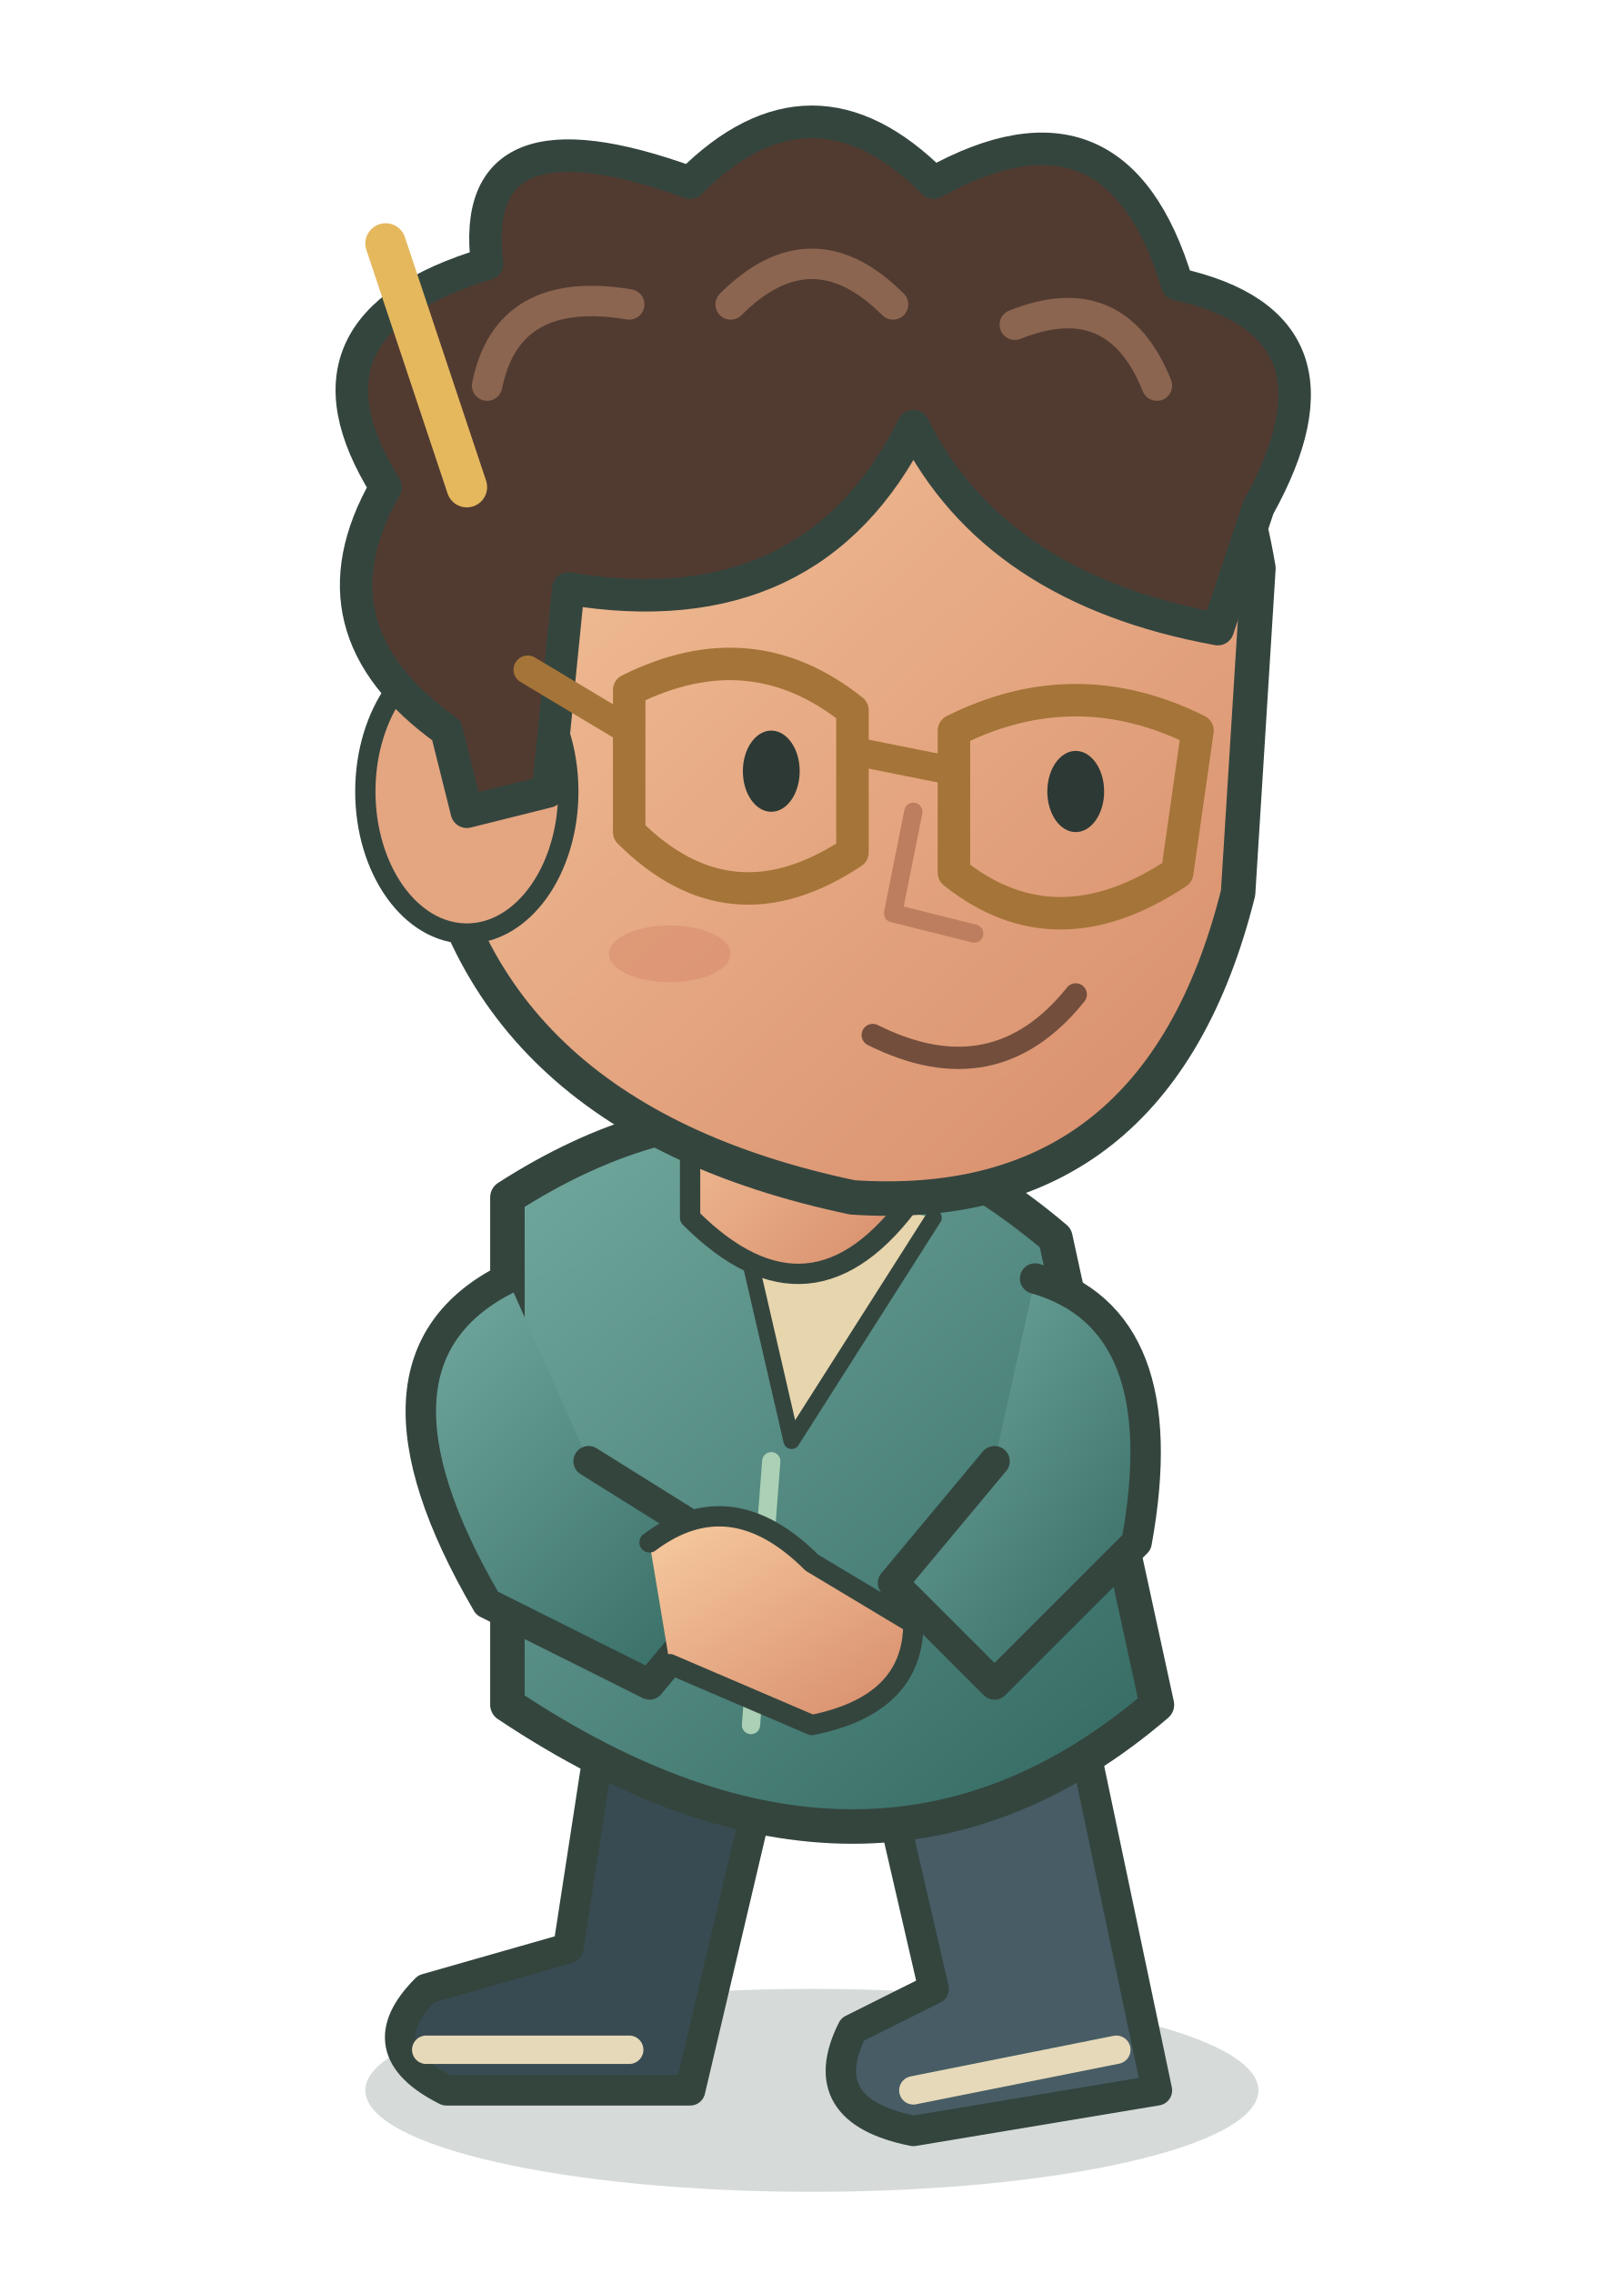
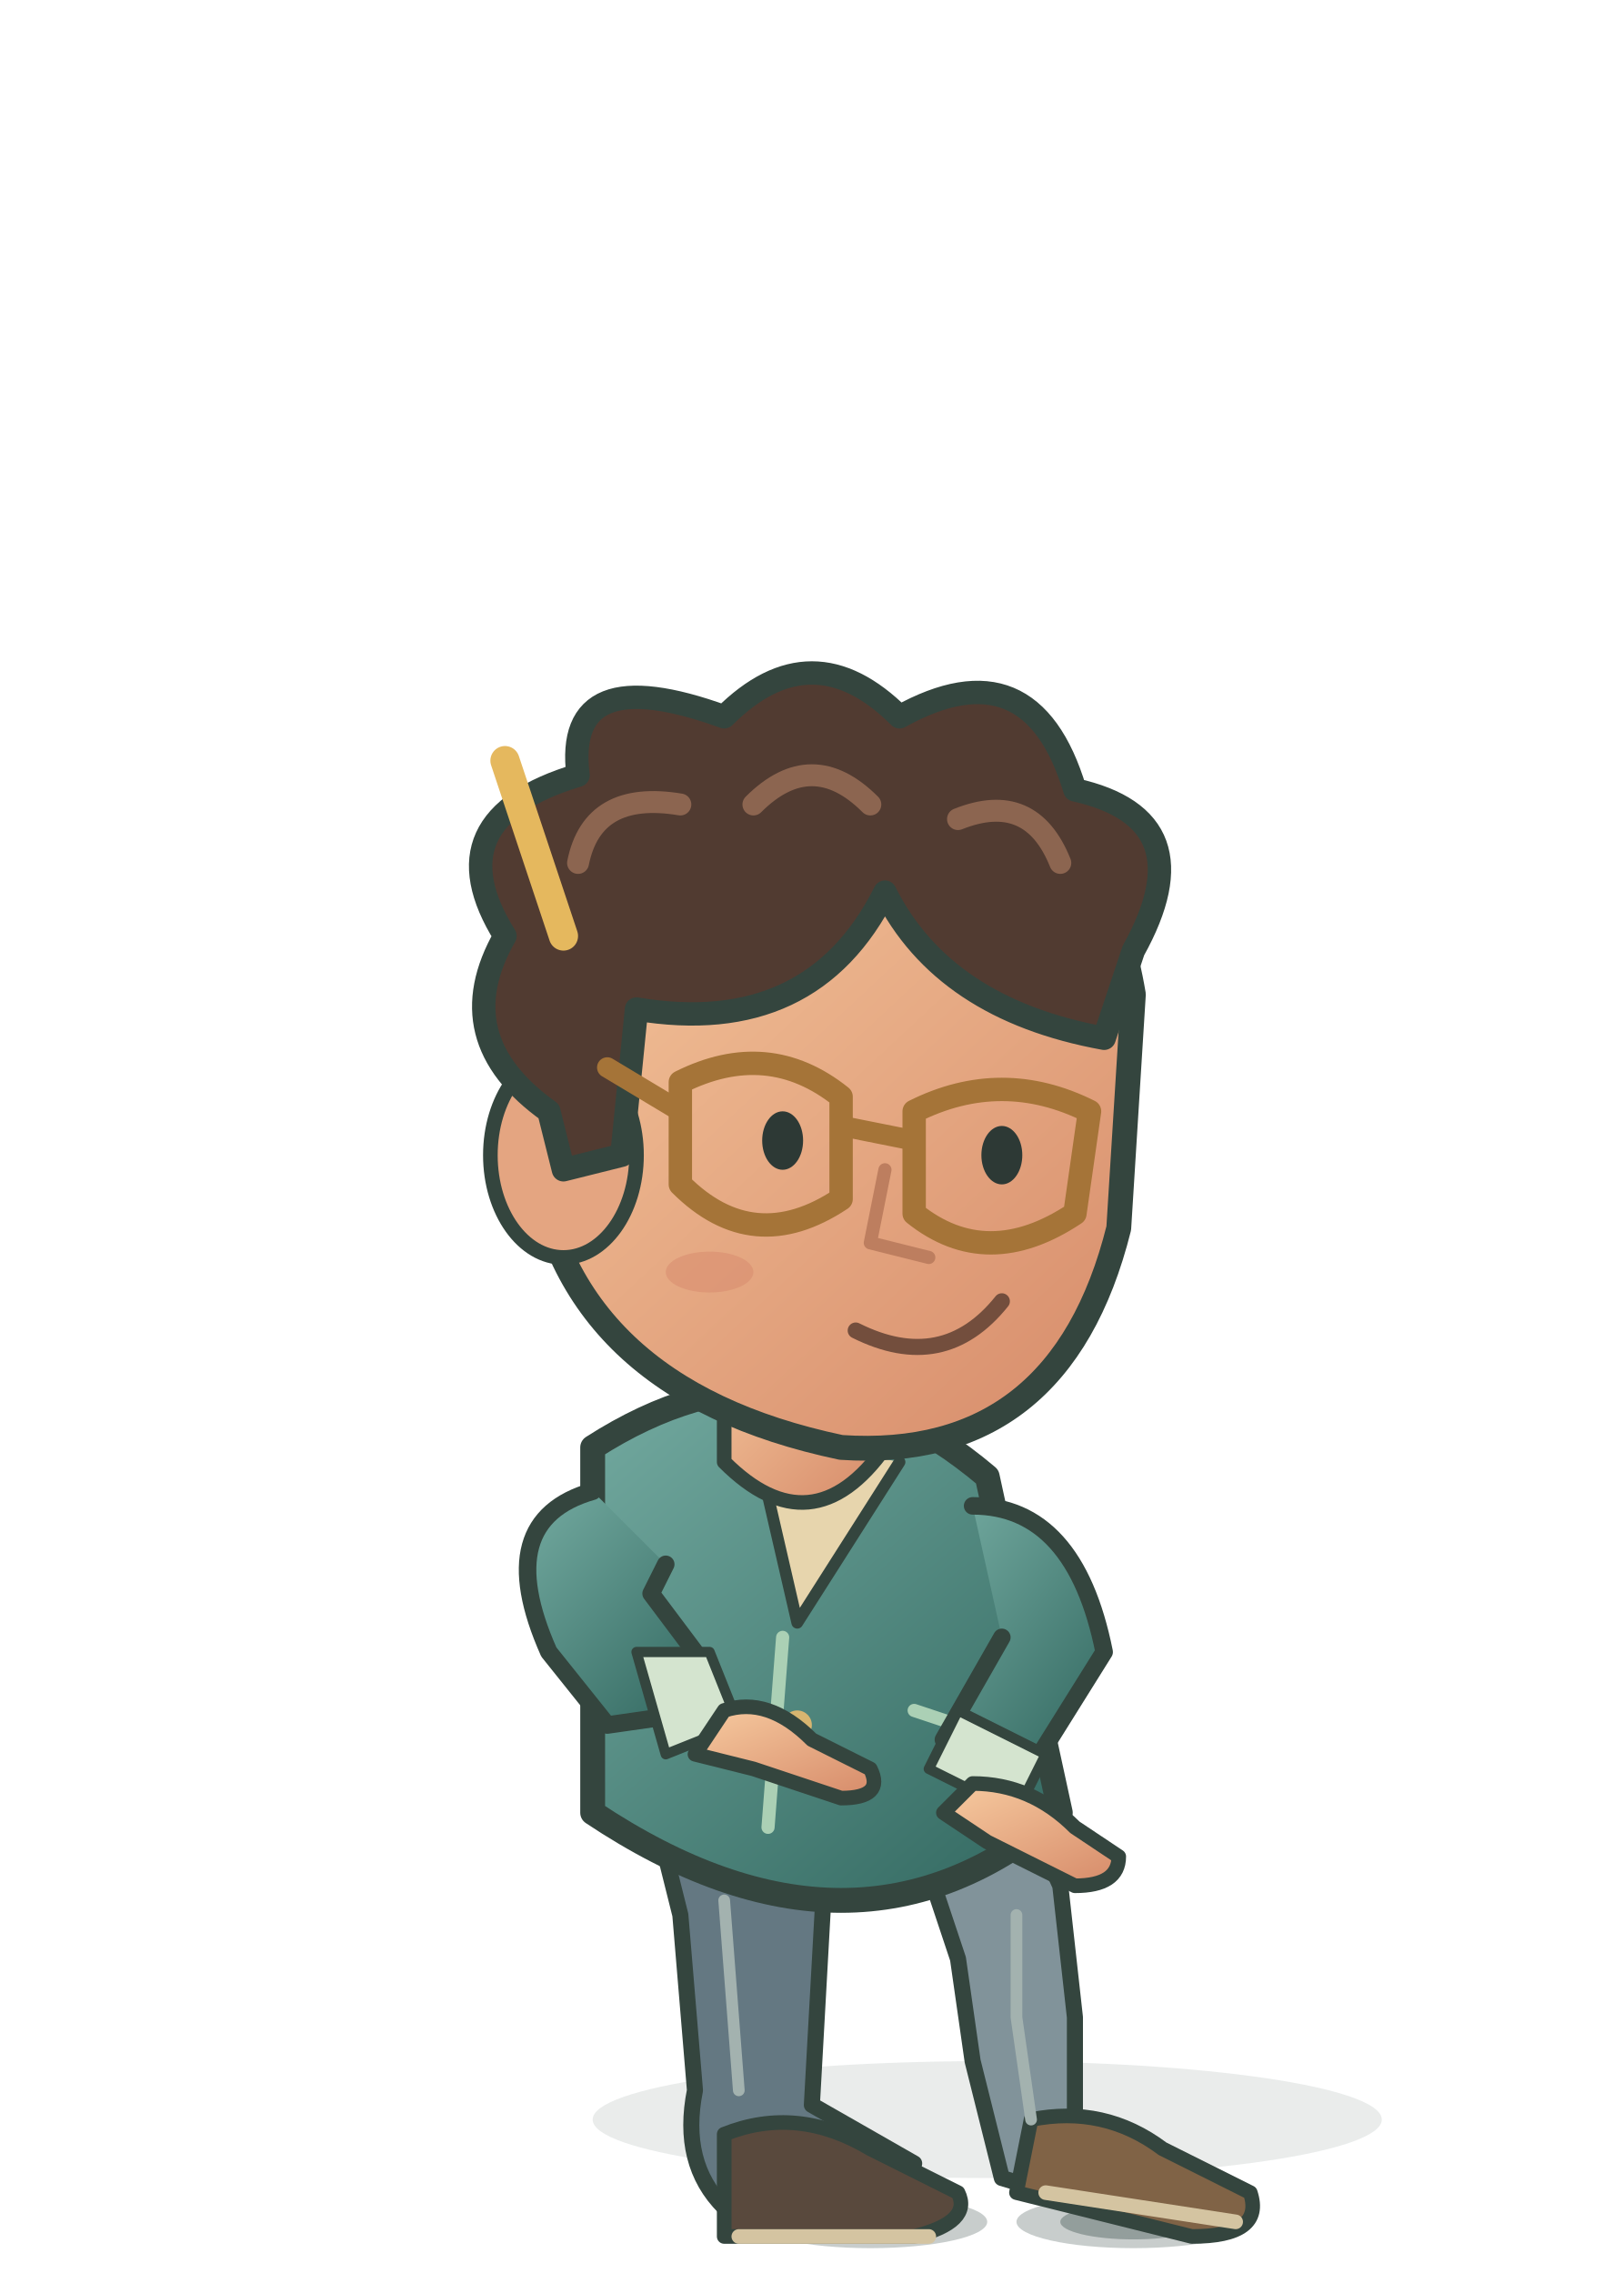
<svg xmlns="http://www.w3.org/2000/svg" width="80" height="112" viewBox="0 0 80 112">
  <defs>
    <linearGradient id="wood" x2="0.25" y2="1">
      <stop stop-color="#d7a364" />
      <stop offset="1" stop-color="#a06535" />
    </linearGradient>
    <linearGradient id="leaf" x2="1" y2="1">
      <stop stop-color="#95ba78" />
      <stop offset="1" stop-color="#3b7052" />
    </linearGradient>
    <linearGradient id="cloth" x2="0.8" y2="1">
      <stop stop-color="#73aaa0" />
      <stop offset="1" stop-color="#376d65" />
    </linearGradient>
    <linearGradient id="skin" x2="0.8" y2="1">
      <stop stop-color="#f7cba0" />
      <stop offset="1" stop-color="#d9906e" />
    </linearGradient>
    <linearGradient id="screen" x2="0.5" y2="1">
      <stop stop-color="#244b50" />
      <stop offset="1" stop-color="#142e35" />
    </linearGradient>
  </defs>
-   <ellipse cx="40" cy="103" rx="22" ry="5" fill="#243f35" opacity=".19" />
-   <path d="M30 83 L28 96 L21 98 Q18 101 22 103 L34 103 L38 86" fill="#394b52" stroke="#34453e" stroke-width="1.5" stroke-linecap="round" stroke-linejoin="round" />
-   <path d="M43 85 L46 98 L42 100 Q40 104 45 105 L57 103 L53 84" fill="#475c65" stroke="#34453e" stroke-width="1.5" stroke-linecap="round" stroke-linejoin="round" />
-   <path d="M21 101 L31 101 M45 103 L55 101" fill="none" stroke="#e6d9b9" stroke-width="1.4" stroke-linecap="round" stroke-linejoin="round" />
-   <path d="M25 59 Q39 50 52 61 L57 84 Q43 96 25 84 Z" fill="url(#cloth)" stroke="#34453e" stroke-width="1.7" stroke-linecap="round" stroke-linejoin="round" />
-   <path d="M36 58 L39 71 L46 60" fill="#e7d5ad" stroke="#34453e" stroke-width="0.8" stroke-linecap="round" stroke-linejoin="round" />
-   <path d="M38 72 L37 85 M47 77 l6 2" fill="none" stroke="#abd0b5" stroke-width="0.9" stroke-linecap="round" stroke-linejoin="round" />
-   <ellipse cx="39" cy="78" rx="1" ry="1" fill="#d7b570" />
-   <path d="M34 51 L34 60 Q40 66 45 59 L45 49" fill="url(#skin)" stroke="#34453e" stroke-width="1" stroke-linecap="round" stroke-linejoin="round" />
-   <path d="M21 30 Q20 12 39 11 Q59 10 62 28 L61 44 Q57 60 42 59 Q23 55 21 39 Z" fill="url(#skin)" stroke="#34453e" stroke-width="1.7" stroke-linecap="round" stroke-linejoin="round" />
-   <ellipse cx="23" cy="39" rx="5" ry="7" fill="#e4a581" stroke="#34453e" stroke-width="1" />
-   <path d="M22 36 Q15 31 19 24 Q14 16 24 13 Q23 5 34 9 Q40 3 46 9 Q55 4 58 14 Q67 16 62 25 L60 31 Q49 29 45 21 Q40 31 28 29 L27 39 L23 40 Z" fill="#513b31" stroke="#34453e" stroke-width="1.6" stroke-linecap="round" stroke-linejoin="round" />
-   <path d="M24 19 q1 -5 7 -4 M36 15 q4 -4 8 0 M50 16 q5 -2 7 3" fill="none" stroke="#8c6550" stroke-width="1.5" stroke-linecap="round" stroke-linejoin="round" />
-   <path d="M31 34 Q37 31 42 35 L42 42 Q36 46 31 41 Z M47 36 Q53 33 59 36 L58 43 Q52 47 47 43 Z" fill="none" stroke="#a57438" stroke-width="1.6" stroke-linecap="round" stroke-linejoin="round" />
-   <path d="M42 37 L47 38 M26 33 L31 36" fill="none" stroke="#a57438" stroke-width="1.4" stroke-linecap="round" stroke-linejoin="round" />
-   <ellipse cx="38" cy="38" rx="1.4" ry="2" fill="#2d3935" />
-   <ellipse cx="53" cy="39" rx="1.4" ry="2" fill="#2d3935" />
-   <path d="M45 40 l-1 5 4 1" fill="none" stroke="#bd7e5f" stroke-width="0.9" stroke-linecap="round" stroke-linejoin="round" />
-   <path d="M43 51 Q49 54 53 49" fill="none" stroke="#734e3d" stroke-width="1.1" stroke-linecap="round" stroke-linejoin="round" />
-   <ellipse cx="33" cy="47" rx="3" ry="1.4" fill="#d98e70" opacity=".6" />
-   <path d="M23 24 L19 12" fill="none" stroke="#e5b85e" stroke-width="2" stroke-linecap="round" stroke-linejoin="round" />
-   <path d="M25 63 Q17 67 24 79 L32 83 L37 77 L29 72" fill="url(#cloth)" stroke="#34453e" stroke-width="1.5" stroke-linecap="round" stroke-linejoin="round" />
-   <path d="M32 76 Q36 73 40 77 L45 80 Q45 84 40 85 L33 82" fill="url(#skin)" stroke="#34453e" stroke-width="1" stroke-linecap="round" stroke-linejoin="round" />
-   <path d="M51 63 Q58 65 56 76 L49 83 L44 78 L49 72" fill="url(#cloth)" stroke="#34453e" stroke-width="1.5" stroke-linecap="round" stroke-linejoin="round" />
+   <g transform="translate(40 103) scale(.72) translate(-40 -103)">
+     <ellipse cx="52" cy="105" rx="27" ry="4" fill="#243f35" opacity=".10" />
+     <ellipse cx="44" cy="112" rx="8" ry="1.8" fill="#172f2b" opacity=".24" />
+     <ellipse cx="44" cy="112" rx="5" ry="1.2" fill="#172f2b" opacity=".30" />
+     <ellipse cx="62" cy="112" rx="8" ry="1.8" fill="#172f2b" opacity=".24" />
+     <ellipse cx="62" cy="112" rx="5" ry="1.2" fill="#172f2b" opacity=".30" />
+     <path d="M29 83 Q35 80 41 86 L40 104 L47 108 L46 112 L34 111 Q31 108 32 103 L31 91 Z" fill="#647882" stroke="#34453e" stroke-width="1.1" stroke-linecap="round" stroke-linejoin="round" />
+     <path d="M47 85 Q54 82 57 89 L58 98 L58 105 L64 108 L63 112 L53 109 L51 101 L50 94 Z" fill="#81939a" stroke="#34453e" stroke-width="1.1" stroke-linecap="round" stroke-linejoin="round" />
+     <path d="M34 106 Q39 104 44 107 L50 110 Q51 112 47 113 L34 113 Z" fill="#59493d" stroke="#34453e" stroke-width="1" stroke-linecap="round" stroke-linejoin="round" />
+     <path d="M55 105 Q60 104 64 107 L70 110 Q71 113 66 113 L54 110 Z" fill="#806346" stroke="#34453e" stroke-width="1" stroke-linecap="round" stroke-linejoin="round" />
+     <path d="M35 113 L48 113 M56 110 L69 112" fill="none" stroke="#d4c4a1" stroke-width="1" stroke-linecap="round" stroke-linejoin="round" />
+     <path d="M34 90 L35 103 M54 91 L54 98 L55 105" fill="none" stroke="#a3b2af" stroke-width="0.8" stroke-linecap="round" stroke-linejoin="round" />
+     <path d="M25 59 Q39 50 52 61 L57 84 Q43 96 25 84 Z" fill="url(#cloth)" stroke="#34453e" stroke-width="1.7" stroke-linecap="round" stroke-linejoin="round" />
+     <path d="M36 58 L39 71 L46 60" fill="#e7d5ad" stroke="#34453e" stroke-width="0.8" stroke-linecap="round" stroke-linejoin="round" />
+     <path d="M38 72 L37 85 M47 77 l6 2" fill="none" stroke="#abd0b5" stroke-width="0.9" stroke-linecap="round" stroke-linejoin="round" />
+     <ellipse cx="39" cy="78" rx="1" ry="1" fill="#d7b570" />
+     <path d="M34 51 L34 60 Q40 66 45 59 L45 49" fill="url(#skin)" stroke="#34453e" stroke-width="1" stroke-linecap="round" stroke-linejoin="round" />
+     <path d="M21 30 Q20 12 39 11 Q59 10 62 28 L61 44 Q57 60 42 59 Q23 55 21 39 Z" fill="url(#skin)" stroke="#34453e" stroke-width="1.7" stroke-linecap="round" stroke-linejoin="round" />
+     <ellipse cx="23" cy="39" rx="5" ry="7" fill="#e4a581" stroke="#34453e" stroke-width="1" />
+     <path d="M22 36 Q15 31 19 24 Q14 16 24 13 Q23 5 34 9 Q40 3 46 9 Q55 4 58 14 Q67 16 62 25 L60 31 Q49 29 45 21 Q40 31 28 29 L27 39 L23 40 Z" fill="#513b31" stroke="#34453e" stroke-width="1.6" stroke-linecap="round" stroke-linejoin="round" />
+     <path d="M24 19 q1 -5 7 -4 M36 15 q4 -4 8 0 M50 16 q5 -2 7 3" fill="none" stroke="#8c6550" stroke-width="1.5" stroke-linecap="round" stroke-linejoin="round" />
+     <path d="M31 34 Q37 31 42 35 L42 42 Q36 46 31 41 Z M47 36 Q53 33 59 36 L58 43 Q52 47 47 43 Z" fill="none" stroke="#a57438" stroke-width="1.6" stroke-linecap="round" stroke-linejoin="round" />
+     <path d="M42 37 L47 38 M26 33 L31 36" fill="none" stroke="#a57438" stroke-width="1.4" stroke-linecap="round" stroke-linejoin="round" />
+     <ellipse cx="38" cy="38" rx="1.4" ry="2" fill="#2d3935" />
+     <ellipse cx="53" cy="39" rx="1.4" ry="2" fill="#2d3935" />
+     <path d="M45 40 l-1 5 4 1" fill="none" stroke="#bd7e5f" stroke-width="0.9" stroke-linecap="round" stroke-linejoin="round" />
+     <path d="M43 51 Q49 54 53 49" fill="none" stroke="#734e3d" stroke-width="1.1" stroke-linecap="round" stroke-linejoin="round" />
+     <ellipse cx="33" cy="47" rx="3" ry="1.4" fill="#d98e70" opacity=".6" />
+     <path d="M23 24 L19 12" fill="none" stroke="#e5b85e" stroke-width="2" stroke-linecap="round" stroke-linejoin="round" />
+     <path d="M25 62 Q18 64 22 73 L26 78 L33 77 L32 73 L29 69 L30 67" fill="url(#cloth)" stroke="#34453e" stroke-width="1.2" stroke-linecap="round" stroke-linejoin="round" />
+     <polygon points="28,73 33,73 35,78 30,80" fill="#d4e4cf" stroke="#34453e" stroke-width="0.7" stroke-linejoin="round" />
+     <path d="M34 77 Q37 76 40 79 L44 81 Q45 83 42 83 L36 81 L32 80 Z" fill="url(#skin)" stroke="#34453e" stroke-width="1" stroke-linecap="round" stroke-linejoin="round" />
+     <path d="M51 63 Q58 63 60 73 L55 81 L49 79 L53 72" fill="url(#cloth)" stroke="#34453e" stroke-width="1.2" stroke-linecap="round" stroke-linejoin="round" />
+     <polygon points="50,77 56,80 54,84 48,81" fill="#d4e4cf" stroke="#34453e" stroke-width="0.7" stroke-linejoin="round" />
+     <path d="M51 82 Q55 82 58 85 L61 87 Q61 89 58 89 L52 86 L49 84 Z" fill="url(#skin)" stroke="#34453e" stroke-width="1" stroke-linecap="round" stroke-linejoin="round" />
+   </g>
</svg>
